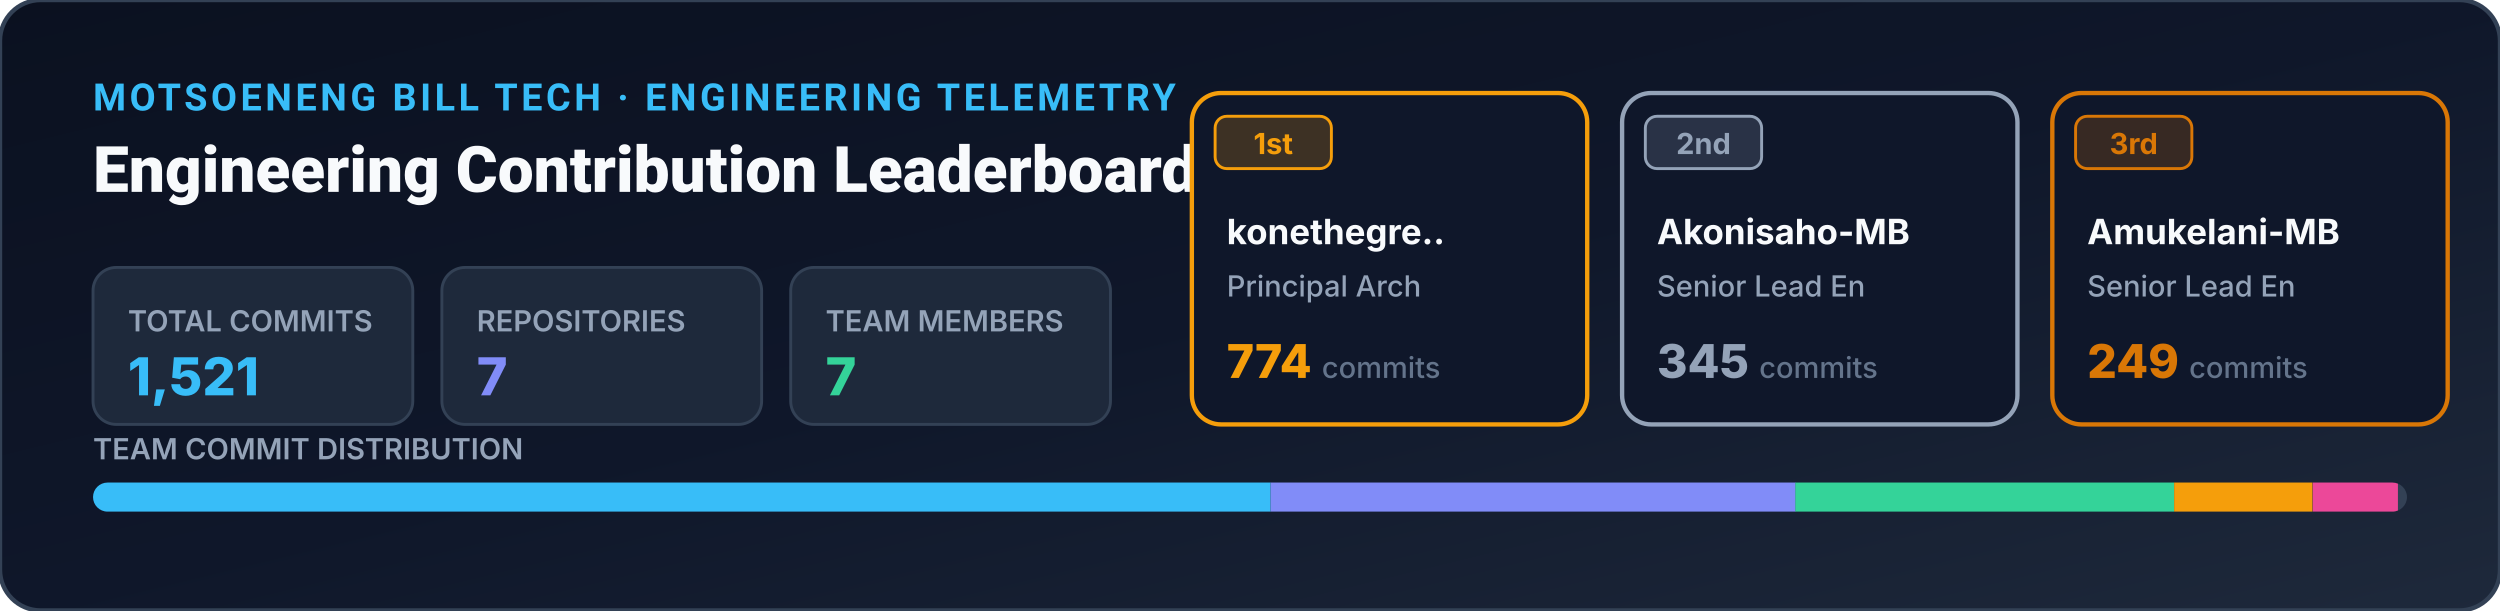
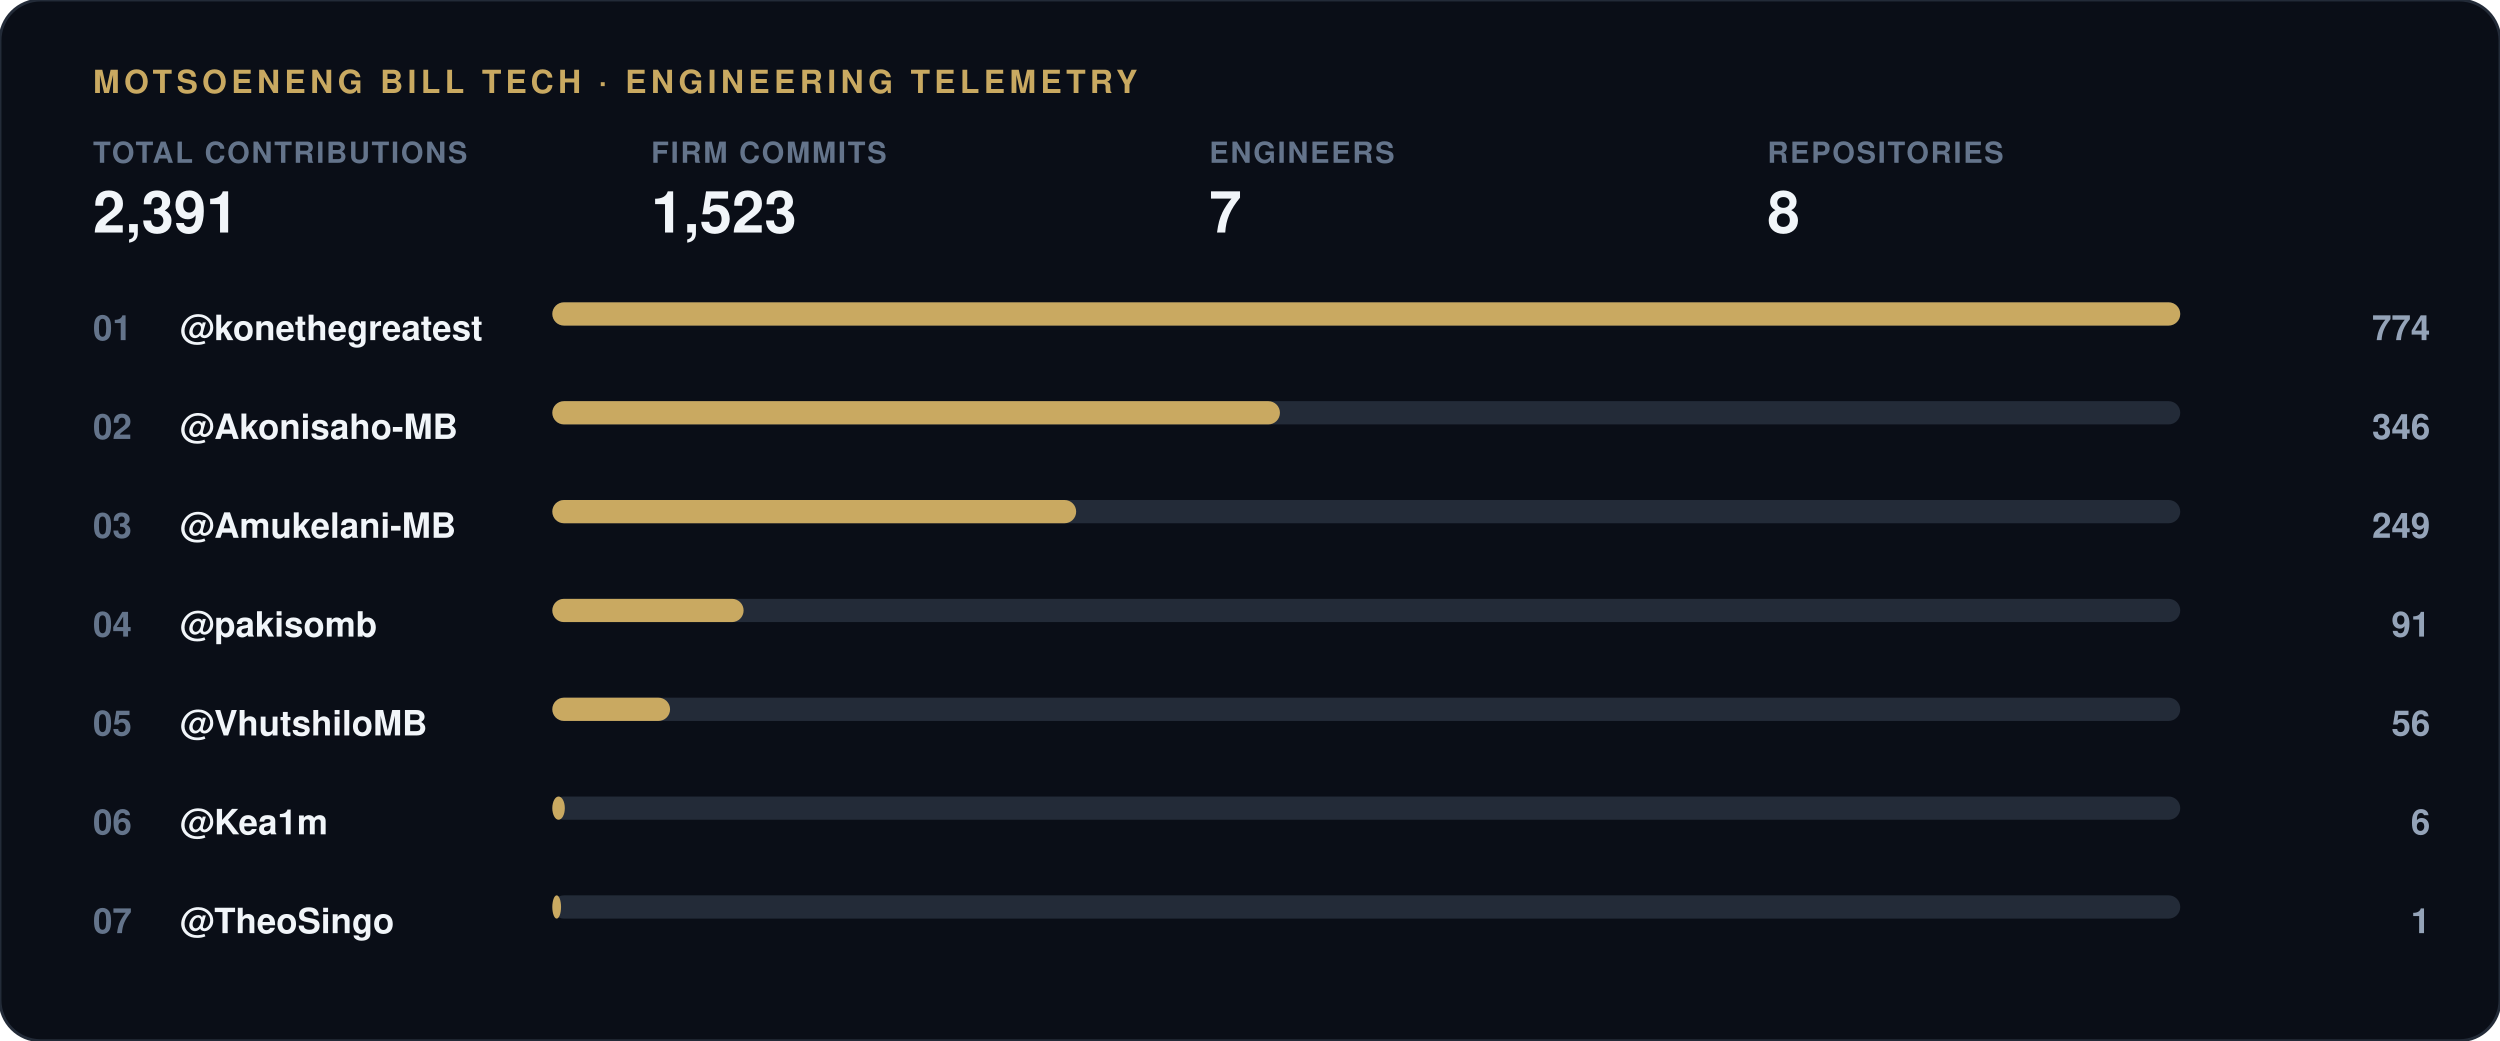
- <svg xmlns="http://www.w3.org/2000/svg" width="860" height="210" viewBox="0 0 860 210" fill="none">
-   <defs>
-     <linearGradient id="bgGrad" x1="0%" y1="0%" x2="100%" y2="100%">
-       <stop offset="0%" stop-color="#0b1120" />
-       <stop offset="50%" stop-color="#0f172a" />
-       <stop offset="100%" stop-color="#1e293b" />
-     </linearGradient>
-   </defs>
-   <rect width="860" height="210" rx="14" fill="url(#bgGrad)" stroke="#334155" stroke-width="1.5" />
-   <text x="32" y="38" font-family="-apple-system, BlinkMacSystemFont, 'Segoe UI', Roboto, sans-serif" font-size="13" font-weight="700" fill="#38bdf8" letter-spacing="1.2">MOTSOENENG BILL TECH · ENGINEERING TELEMETRY</text>
-   <text x="32" y="66" font-family="-apple-system, BlinkMacSystemFont, 'Segoe UI', Roboto, sans-serif" font-size="22" font-weight="800" fill="#f8fafc">Engineering Contribution Leaderboard</text>
-   <g transform="translate(32, 92)">
-     <rect width="110" height="54" rx="8" fill="#1e293b" stroke="#334155" stroke-width="1" />
-     <text x="12" y="22" font-family="-apple-system, BlinkMacSystemFont, sans-serif" font-size="10" font-weight="600" fill="#94a3b8">TOTAL COMMITS</text>
-     <text x="12" y="44" font-family="-apple-system, BlinkMacSystemFont, sans-serif" font-size="18" font-weight="800" fill="#38bdf8">1,521</text>
+ <svg xmlns="http://www.w3.org/2000/svg" width="860" height="358" viewBox="0 0 860 358">
+   <rect width="860" height="358" rx="14" fill="#0a0e17" stroke="#232b38" stroke-width="1" />
+   <text x="32" y="32" font-family="-apple-system, 'Segoe UI', Helvetica, Arial, sans-serif" font-size="11" font-weight="700" letter-spacing="1.5" fill="#c9a961">MOTSOENENG BILL TECH · ENGINEERING TELEMETRY</text>
+   <g transform="translate(32, 56)">
+     <text x="0" y="0" font-family="-apple-system, 'Segoe UI', Helvetica, Arial, sans-serif" font-size="10" font-weight="600" letter-spacing="0.6" fill="#64748b">TOTAL CONTRIBUTIONS</text>
+     <text x="0" y="24" font-family="-apple-system, 'Segoe UI', Helvetica, Arial, sans-serif" font-size="20" font-weight="800" fill="#f1f5f9">2,391</text>
  </g>
-   <g transform="translate(152, 92)">
-     <rect width="110" height="54" rx="8" fill="#1e293b" stroke="#334155" stroke-width="1" />
-     <text x="12" y="22" font-family="-apple-system, BlinkMacSystemFont, sans-serif" font-size="10" font-weight="600" fill="#94a3b8">REPOSITORIES</text>
-     <text x="12" y="44" font-family="-apple-system, BlinkMacSystemFont, sans-serif" font-size="18" font-weight="800" fill="#818cf8">7</text>
+   <g transform="translate(224, 56)">
+     <text x="0" y="0" font-family="-apple-system, 'Segoe UI', Helvetica, Arial, sans-serif" font-size="10" font-weight="600" letter-spacing="0.6" fill="#64748b">FIRM COMMITS</text>
+     <text x="0" y="24" font-family="-apple-system, 'Segoe UI', Helvetica, Arial, sans-serif" font-size="20" font-weight="800" fill="#f1f5f9">1,523</text>
  </g>
-   <g transform="translate(272, 92)">
-     <rect width="110" height="54" rx="8" fill="#1e293b" stroke="#334155" stroke-width="1" />
-     <text x="12" y="22" font-family="-apple-system, BlinkMacSystemFont, sans-serif" font-size="10" font-weight="600" fill="#94a3b8">TEAM MEMBERS</text>
-     <text x="12" y="44" font-family="-apple-system, BlinkMacSystemFont, sans-serif" font-size="18" font-weight="800" fill="#34d399">7</text>
+   <g transform="translate(416, 56)">
+     <text x="0" y="0" font-family="-apple-system, 'Segoe UI', Helvetica, Arial, sans-serif" font-size="10" font-weight="600" letter-spacing="0.6" fill="#64748b">ENGINEERS</text>
+     <text x="0" y="24" font-family="-apple-system, 'Segoe UI', Helvetica, Arial, sans-serif" font-size="20" font-weight="800" fill="#f1f5f9">7</text>
  </g>
-   <g transform="translate(410, 32)">
-     <rect width="136" height="114" rx="10" fill="#0f172a" stroke="#f59e0b" stroke-width="1.5" />
-     <rect x="8" y="8" width="40" height="18" rx="4" fill="#f59e0b" fill-opacity="0.2" stroke="#f59e0b" stroke-width="1" />
-     <text x="28" y="21" font-family="-apple-system, BlinkMacSystemFont, sans-serif" font-size="10" font-weight="700" fill="#f59e0b" text-anchor="middle">1st</text>
-     <text x="12" y="52" font-family="-apple-system, BlinkMacSystemFont, sans-serif" font-size="12" font-weight="700" fill="#f8fafc">konethegre..</text>
-     <text x="12" y="70" font-family="-apple-system, BlinkMacSystemFont, sans-serif" font-size="10" font-weight="500" fill="#94a3b8">Principal Arch</text>
-     <text x="12" y="98" font-family="-apple-system, BlinkMacSystemFont, sans-serif" font-size="16" font-weight="800" fill="#f59e0b">774 <tspan font-size="10" font-weight="500" fill="#64748b">commits</tspan>
-     </text>
+   <g transform="translate(608, 56)">
+     <text x="0" y="0" font-family="-apple-system, 'Segoe UI', Helvetica, Arial, sans-serif" font-size="10" font-weight="600" letter-spacing="0.6" fill="#64748b">REPOSITORIES</text>
+     <text x="0" y="24" font-family="-apple-system, 'Segoe UI', Helvetica, Arial, sans-serif" font-size="20" font-weight="800" fill="#f1f5f9">8</text>
  </g>
-   <g transform="translate(558, 32)">
-     <rect width="136" height="114" rx="10" fill="#0f172a" stroke="#94a3b8" stroke-width="1.5" />
-     <rect x="8" y="8" width="40" height="18" rx="4" fill="#94a3b8" fill-opacity="0.2" stroke="#94a3b8" stroke-width="1" />
-     <text x="28" y="21" font-family="-apple-system, BlinkMacSystemFont, sans-serif" font-size="10" font-weight="700" fill="#94a3b8" text-anchor="middle">2nd</text>
-     <text x="12" y="52" font-family="-apple-system, BlinkMacSystemFont, sans-serif" font-size="12" font-weight="700" fill="#f8fafc">Akonisaho-MB</text>
-     <text x="12" y="70" font-family="-apple-system, BlinkMacSystemFont, sans-serif" font-size="10" font-weight="500" fill="#94a3b8">Senior Lead En</text>
-     <text x="12" y="98" font-family="-apple-system, BlinkMacSystemFont, sans-serif" font-size="16" font-weight="800" fill="#94a3b8">345 <tspan font-size="10" font-weight="500" fill="#64748b">commits</tspan>
-     </text>
-   </g>
-   <g transform="translate(706, 32)">
-     <rect width="136" height="114" rx="10" fill="#0f172a" stroke="#d97706" stroke-width="1.5" />
-     <rect x="8" y="8" width="40" height="18" rx="4" fill="#d97706" fill-opacity="0.2" stroke="#d97706" stroke-width="1" />
-     <text x="28" y="21" font-family="-apple-system, BlinkMacSystemFont, sans-serif" font-size="10" font-weight="700" fill="#d97706" text-anchor="middle">3rd</text>
-     <text x="12" y="52" font-family="-apple-system, BlinkMacSystemFont, sans-serif" font-size="12" font-weight="700" fill="#f8fafc">Amukelani-MB</text>
-     <text x="12" y="70" font-family="-apple-system, BlinkMacSystemFont, sans-serif" font-size="10" font-weight="500" fill="#94a3b8">Senior Lead En</text>
-     <text x="12" y="98" font-family="-apple-system, BlinkMacSystemFont, sans-serif" font-size="16" font-weight="800" fill="#d97706">249 <tspan font-size="10" font-weight="500" fill="#64748b">commits</tspan>
-     </text>
-   </g>
-   <text x="32" y="158" font-family="-apple-system, BlinkMacSystemFont, sans-serif" font-size="10" font-weight="600" fill="#94a3b8">TEAM COMMIT DISTRIBUTION</text>
-   <clipPath id="barClip">
-     <rect x="32" y="166" width="796" height="10" rx="5" />
-   </clipPath>
-   <g clip-path="url(#barClip)">
-     <rect x="32.0" y="166" width="405.1" height="10" fill="#38bdf8" />
-     <rect x="437.1" y="166" width="180.6" height="10" fill="#818cf8" />
-     <rect x="617.6" y="166" width="130.3" height="10" fill="#34d399" />
-     <rect x="747.9" y="166" width="47.6" height="10" fill="#f59e0b" />
-     <rect x="795.6" y="166" width="29.3" height="10" fill="#ec4899" />
-     <rect x="824.9" y="166" width="3.1" height="10" fill="#334155" />
-   </g>
+   <text x="32" y="117" font-family="-apple-system, 'Segoe UI', Helvetica, Arial, sans-serif" font-size="12" font-weight="700" fill="#64748b">01</text>
+   <text x="62" y="117" font-family="-apple-system, 'Segoe UI', Helvetica, Arial, sans-serif" font-size="12" font-weight="600" fill="#f1f5f9">@konethegreatest</text>
+   <rect x="190" y="104" width="560" height="8" rx="4" fill="#232b38" />
+   <rect x="190" y="104" width="560.0" height="8" rx="4" fill="#c9a961" />
+   <text x="836" y="117" font-family="-apple-system, 'Segoe UI', Helvetica, Arial, sans-serif" font-size="12" font-weight="700" fill="#94a3b8" text-anchor="end">774</text>
+   <text x="32" y="151" font-family="-apple-system, 'Segoe UI', Helvetica, Arial, sans-serif" font-size="12" font-weight="700" fill="#64748b">02</text>
+   <text x="62" y="151" font-family="-apple-system, 'Segoe UI', Helvetica, Arial, sans-serif" font-size="12" font-weight="600" fill="#f1f5f9">@Akonisaho-MB</text>
+   <rect x="190" y="138" width="560" height="8" rx="4" fill="#232b38" />
+   <rect x="190" y="138" width="250.3" height="8" rx="4" fill="#c9a961" />
+   <text x="836" y="151" font-family="-apple-system, 'Segoe UI', Helvetica, Arial, sans-serif" font-size="12" font-weight="700" fill="#94a3b8" text-anchor="end">346</text>
+   <text x="32" y="185" font-family="-apple-system, 'Segoe UI', Helvetica, Arial, sans-serif" font-size="12" font-weight="700" fill="#64748b">03</text>
+   <text x="62" y="185" font-family="-apple-system, 'Segoe UI', Helvetica, Arial, sans-serif" font-size="12" font-weight="600" fill="#f1f5f9">@Amukelani-MB</text>
+   <rect x="190" y="172" width="560" height="8" rx="4" fill="#232b38" />
+   <rect x="190" y="172" width="180.2" height="8" rx="4" fill="#c9a961" />
+   <text x="836" y="185" font-family="-apple-system, 'Segoe UI', Helvetica, Arial, sans-serif" font-size="12" font-weight="700" fill="#94a3b8" text-anchor="end">249</text>
+   <text x="32" y="219" font-family="-apple-system, 'Segoe UI', Helvetica, Arial, sans-serif" font-size="12" font-weight="700" fill="#64748b">04</text>
+   <text x="62" y="219" font-family="-apple-system, 'Segoe UI', Helvetica, Arial, sans-serif" font-size="12" font-weight="600" fill="#f1f5f9">@pakisomb</text>
+   <rect x="190" y="206" width="560" height="8" rx="4" fill="#232b38" />
+   <rect x="190" y="206" width="65.8" height="8" rx="4" fill="#c9a961" />
+   <text x="836" y="219" font-family="-apple-system, 'Segoe UI', Helvetica, Arial, sans-serif" font-size="12" font-weight="700" fill="#94a3b8" text-anchor="end">91</text>
+   <text x="32" y="253" font-family="-apple-system, 'Segoe UI', Helvetica, Arial, sans-serif" font-size="12" font-weight="700" fill="#64748b">05</text>
+   <text x="62" y="253" font-family="-apple-system, 'Segoe UI', Helvetica, Arial, sans-serif" font-size="12" font-weight="600" fill="#f1f5f9">@VhutshiloMB</text>
+   <rect x="190" y="240" width="560" height="8" rx="4" fill="#232b38" />
+   <rect x="190" y="240" width="40.5" height="8" rx="4" fill="#c9a961" />
+   <text x="836" y="253" font-family="-apple-system, 'Segoe UI', Helvetica, Arial, sans-serif" font-size="12" font-weight="700" fill="#94a3b8" text-anchor="end">56</text>
+   <text x="32" y="287" font-family="-apple-system, 'Segoe UI', Helvetica, Arial, sans-serif" font-size="12" font-weight="700" fill="#64748b">06</text>
+   <text x="62" y="287" font-family="-apple-system, 'Segoe UI', Helvetica, Arial, sans-serif" font-size="12" font-weight="600" fill="#f1f5f9">@Kea1m</text>
+   <rect x="190" y="274" width="560" height="8" rx="4" fill="#232b38" />
+   <rect x="190" y="274" width="4.3" height="8" rx="4" fill="#c9a961" />
+   <text x="836" y="287" font-family="-apple-system, 'Segoe UI', Helvetica, Arial, sans-serif" font-size="12" font-weight="700" fill="#94a3b8" text-anchor="end">6</text>
+   <text x="32" y="321" font-family="-apple-system, 'Segoe UI', Helvetica, Arial, sans-serif" font-size="12" font-weight="700" fill="#64748b">07</text>
+   <text x="62" y="321" font-family="-apple-system, 'Segoe UI', Helvetica, Arial, sans-serif" font-size="12" font-weight="600" fill="#f1f5f9">@TheoSingo</text>
+   <rect x="190" y="308" width="560" height="8" rx="4" fill="#232b38" />
+   <rect x="190" y="308" width="3.0" height="8" rx="4" fill="#c9a961" />
+   <text x="836" y="321" font-family="-apple-system, 'Segoe UI', Helvetica, Arial, sans-serif" font-size="12" font-weight="700" fill="#94a3b8" text-anchor="end">1</text>
</svg>
